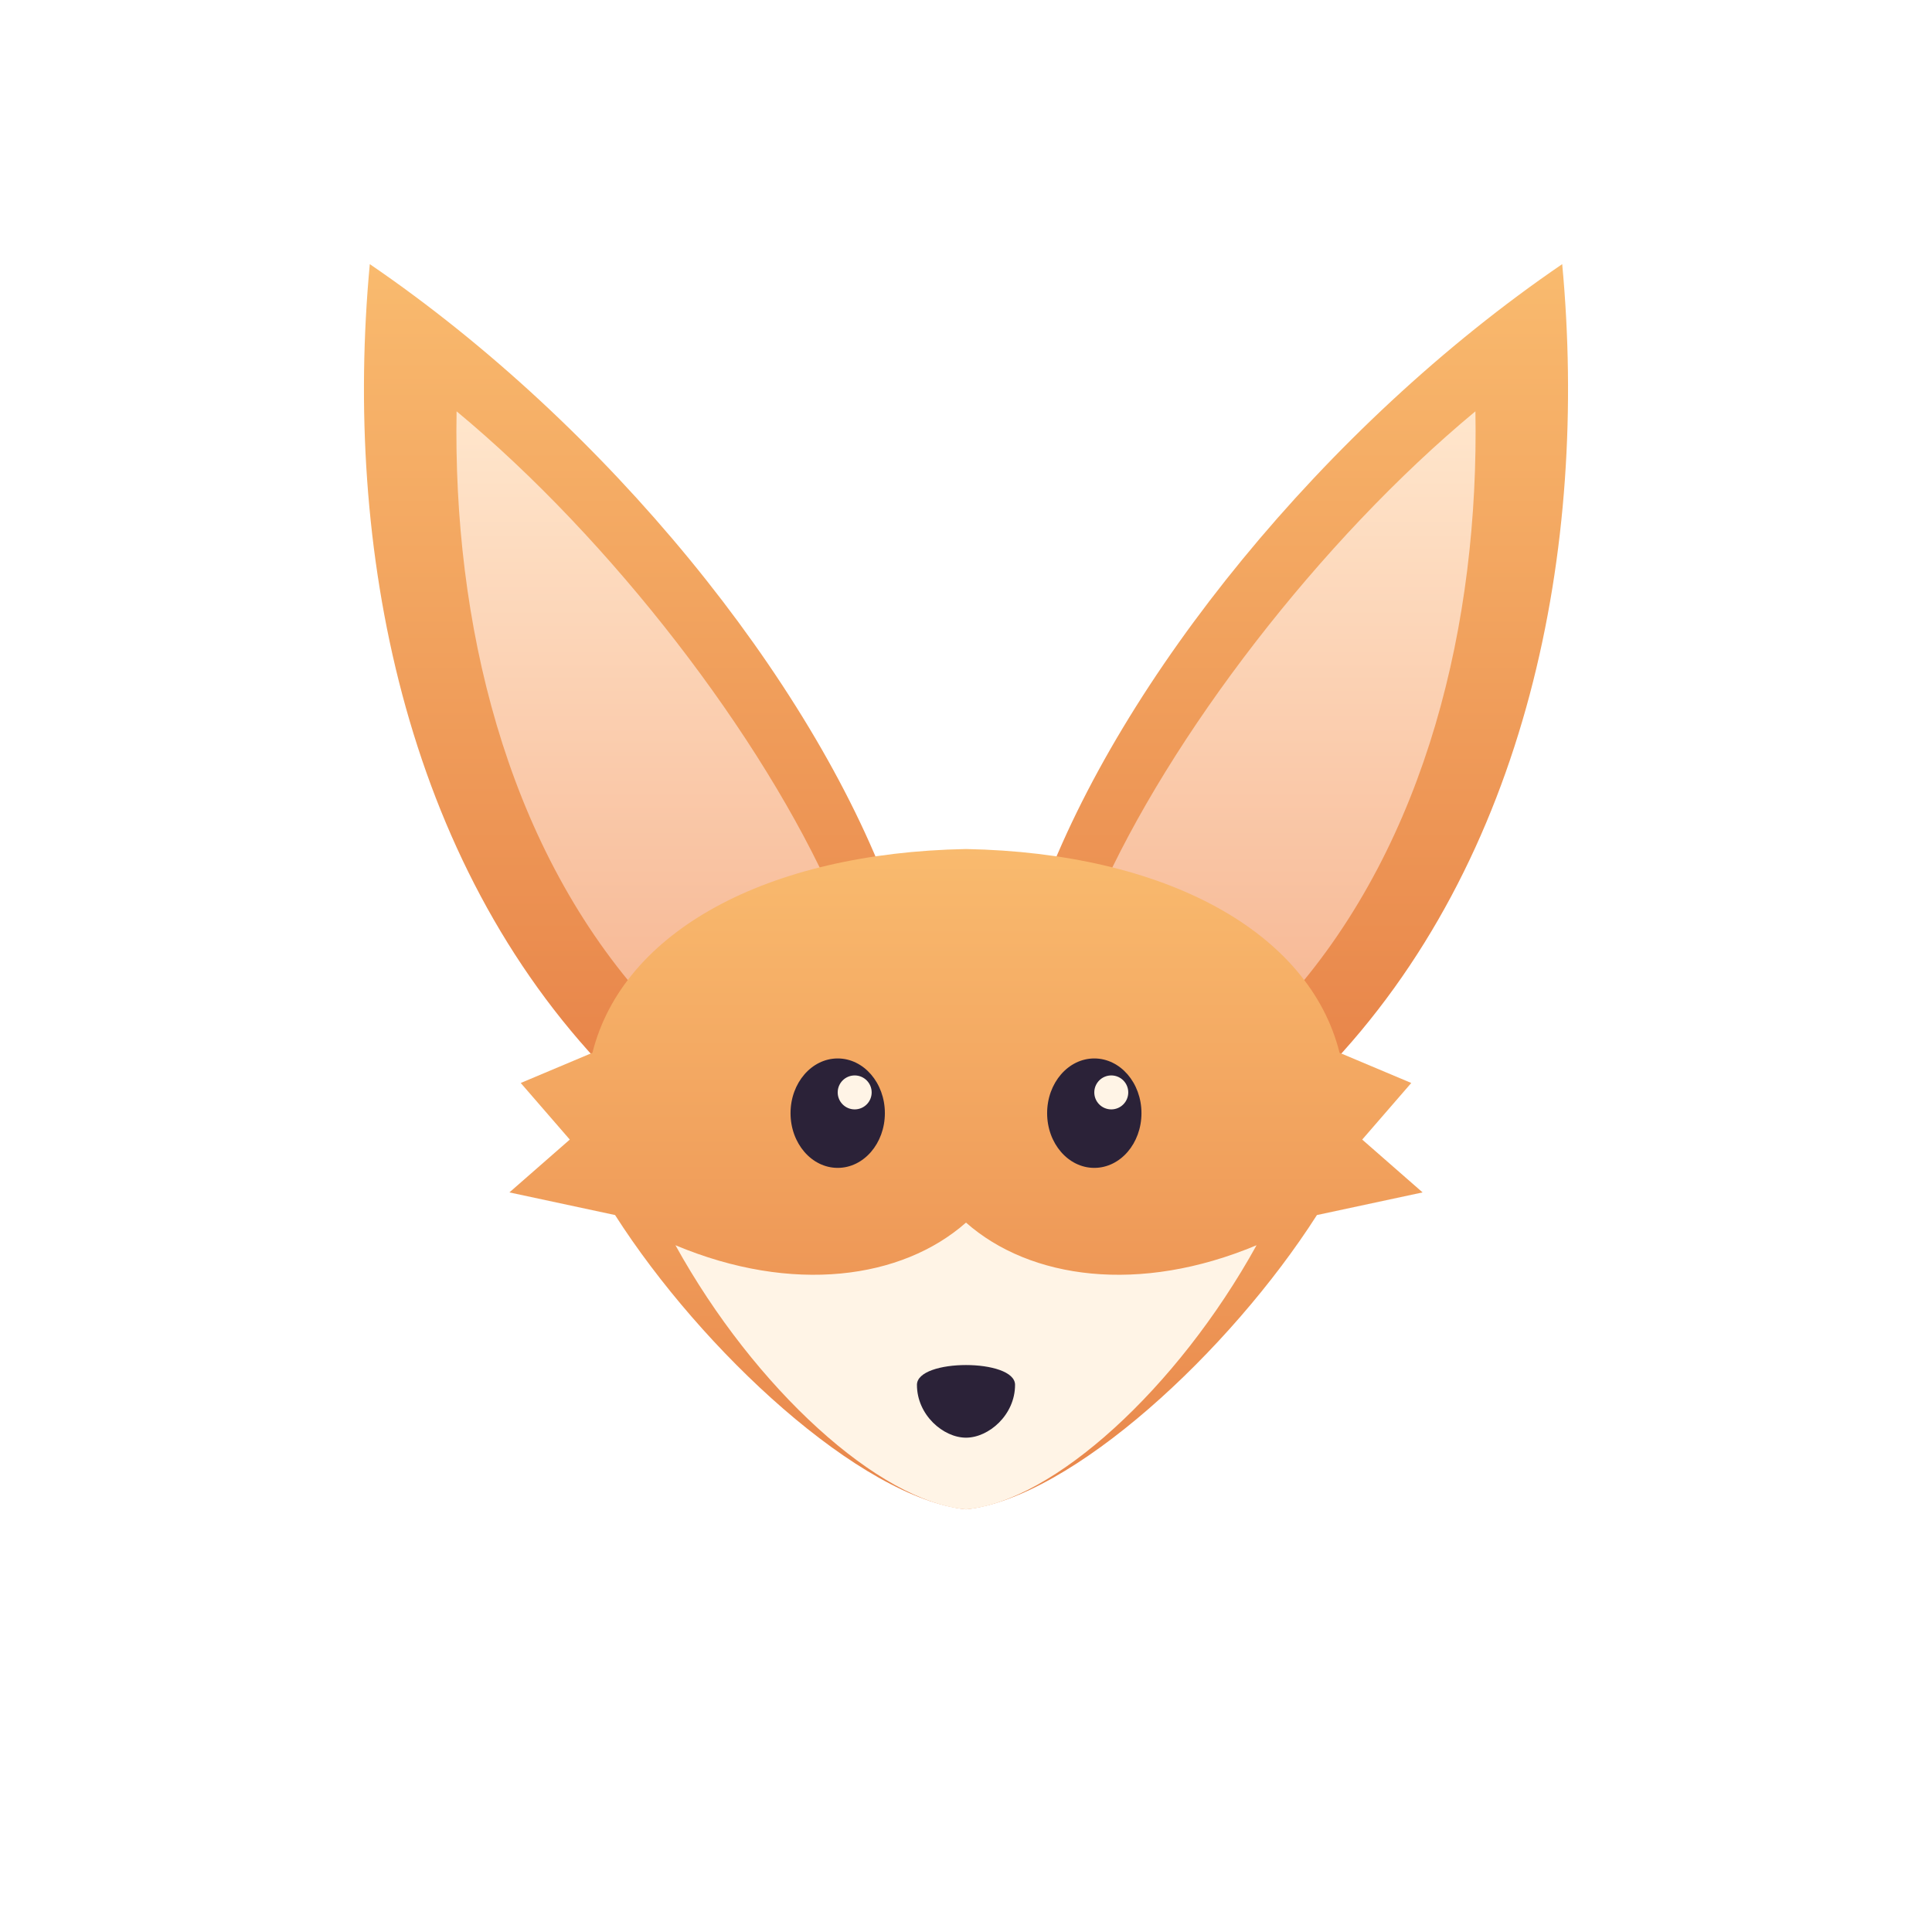
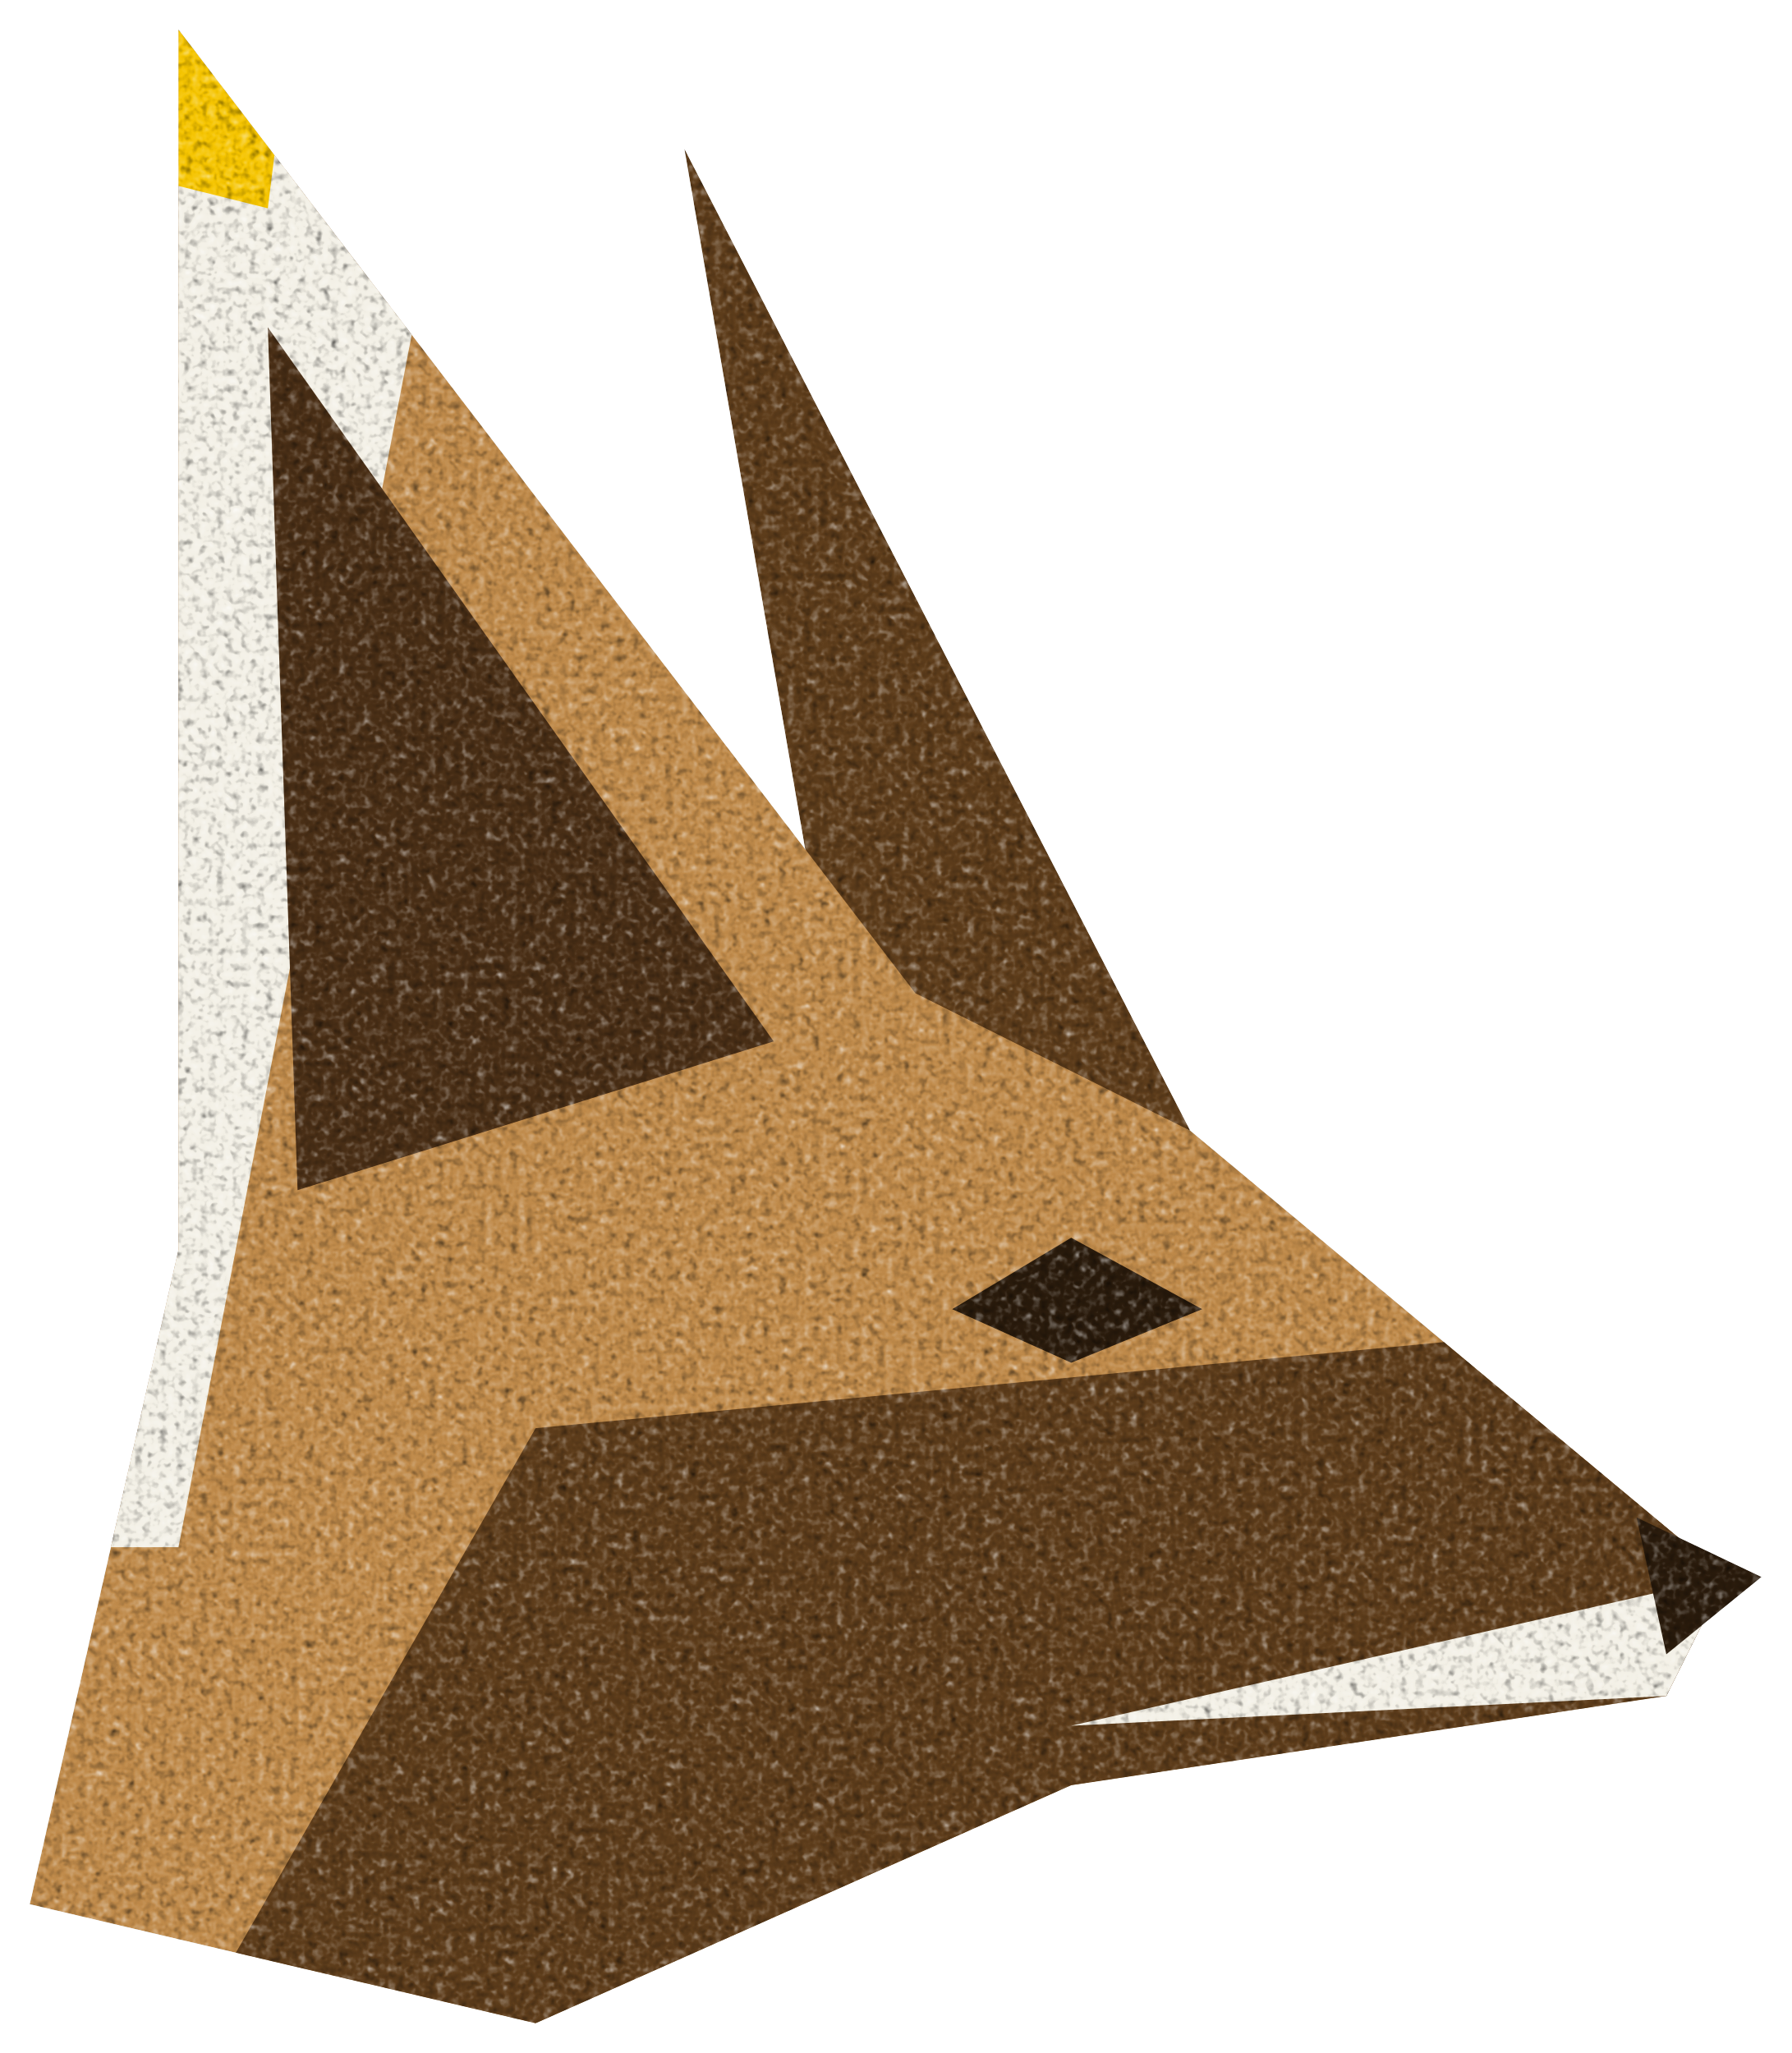
- <svg xmlns="http://www.w3.org/2000/svg" viewBox="0 0 1024 1024">
+ <svg xmlns="http://www.w3.org/2000/svg" viewBox="240 120 602 690" role="img" aria-label="Fennec">
  <defs>
-     <linearGradient id="fur" x1="0" y1="0" x2="0" y2="1">
-       <stop offset="0" stop-color="#F9BA6E" />
-       <stop offset="1" stop-color="#E8854A" />
-     </linearGradient>
-     <linearGradient id="inner" x1="0" y1="0" x2="0" y2="1">
-       <stop offset="0" stop-color="#FFE6CC" />
-       <stop offset="1" stop-color="#F7B996" />
-     </linearGradient>
+     <clipPath id="fox">
+       <polygon points="300,130 560,470 300,560" />
+       <polygon points="300,540 520,440 640,500 820,650 800,690 600,720 420,800 250,760" />
+     </clipPath>
+     <clipPath id="earBack">
+       <polygon points="470,170 640,500 520,460" />
+     </clipPath>
+     <clipPath id="earIn">
+       <polygon points="330,230 500,470 340,520" />
+     </clipPath>
+     <filter id="grain" x="0" y="0" width="100%" height="100%" color-interpolation-filters="sRGB">
+       <feTurbulence type="fractalNoise" baseFrequency="0.365" numOctaves="2" seed="3" stitchTiles="stitch" result="noise" />
+       <feColorMatrix in="noise" type="matrix" result="gray" values="0.33 0.33 0.33 0 0  0.33 0.33 0.33 0 0  0.33 0.33 0.33 0 0  0 0 0 1 0" />
+       <feComponentTransfer in="gray" result="stipple">
+         <feFuncR type="linear" slope="1.45" intercept="-0.22" />
+         <feFuncG type="linear" slope="1.45" intercept="-0.22" />
+         <feFuncB type="linear" slope="1.45" intercept="-0.22" />
+       </feComponentTransfer>
+       <feBlend in="SourceGraphic" in2="stipple" mode="overlay" result="printed" />
+       <feComposite in="printed" in2="SourceGraphic" operator="in" />
+     </filter>
  </defs>
-   <path d="M472 474 C430 360 322 226 196 140 C182 290 214 456 322 568 Z" fill="url(#fur)" />
-   <path d="M552 474 C594 360 702 226 828 140 C842 290 810 456 702 568 Z" fill="url(#fur)" />
-   <path d="M442 476 C404 390 324 286 242 218 C240 330 268 446 340 528 Z" fill="url(#inner)" />
-   <path d="M582 476 C620 390 700 286 782 218 C784 330 756 446 684 528 Z" fill="url(#inner)" />
-   <path d="M512 800 C456 794 372 716 326 644 L270 632 L302 604 L276 574 L314 558 C330 494 406 452 512 450 C618 452 694 494 710 558 L748 574 L722 604 L754 632 L698 644 C652 716 568 794 512 800 Z" fill="url(#fur)" />
-   <path d="M512 800 C466 796 400 736 358 660 C420 686 478 678 512 648 C546 678 604 686 666 660 C624 736 558 796 512 800 Z" fill="#FFF4E6" />
-   <ellipse cx="444" cy="590" rx="25" ry="29" fill="#2B2238" />
-   <ellipse cx="580" cy="590" rx="25" ry="29" fill="#2B2238" />
-   <circle cx="453" cy="579" r="9" fill="#FFF4E6" />
-   <circle cx="589" cy="579" r="9" fill="#FFF4E6" />
-   <path d="M486 734 C486 720 538 720 538 734 C538 750 524 762 512 762 C500 762 486 750 486 734 Z" fill="#2B2238" />
+   <g filter="url(#grain)">
+     <g clip-path="url(#earBack)">
+       <rect x="240" y="120" width="602" height="690" fill="#5E3D1B" />
+     </g>
+     <g clip-path="url(#fox)">
+       <rect x="240" y="120" width="602" height="690" fill="#BF8A4A" />
+       <polygon points="420,600 842,560 842,810 300,810" fill="#5E3D1B" />
+       <polygon points="240,120 400,120 300,640 240,640" fill="#F3F0E6" />
+       <polygon points="270,110 340,110 330,190 290,180" fill="#F5C400" />
+     </g>
+     <g clip-path="url(#earIn)">
+       <rect x="240" y="120" width="602" height="690" fill="#4A2F16" />
+     </g>
+     <polygon points="600,700 820,650 800,690" fill="#F3F0E6" />
+     <polygon points="560,560 600,536 644,560 600,578" fill="#2A1B0C" />
+     <polygon points="790,630 832,650 800,676" fill="#2A1B0C" />
+   </g>
</svg>
